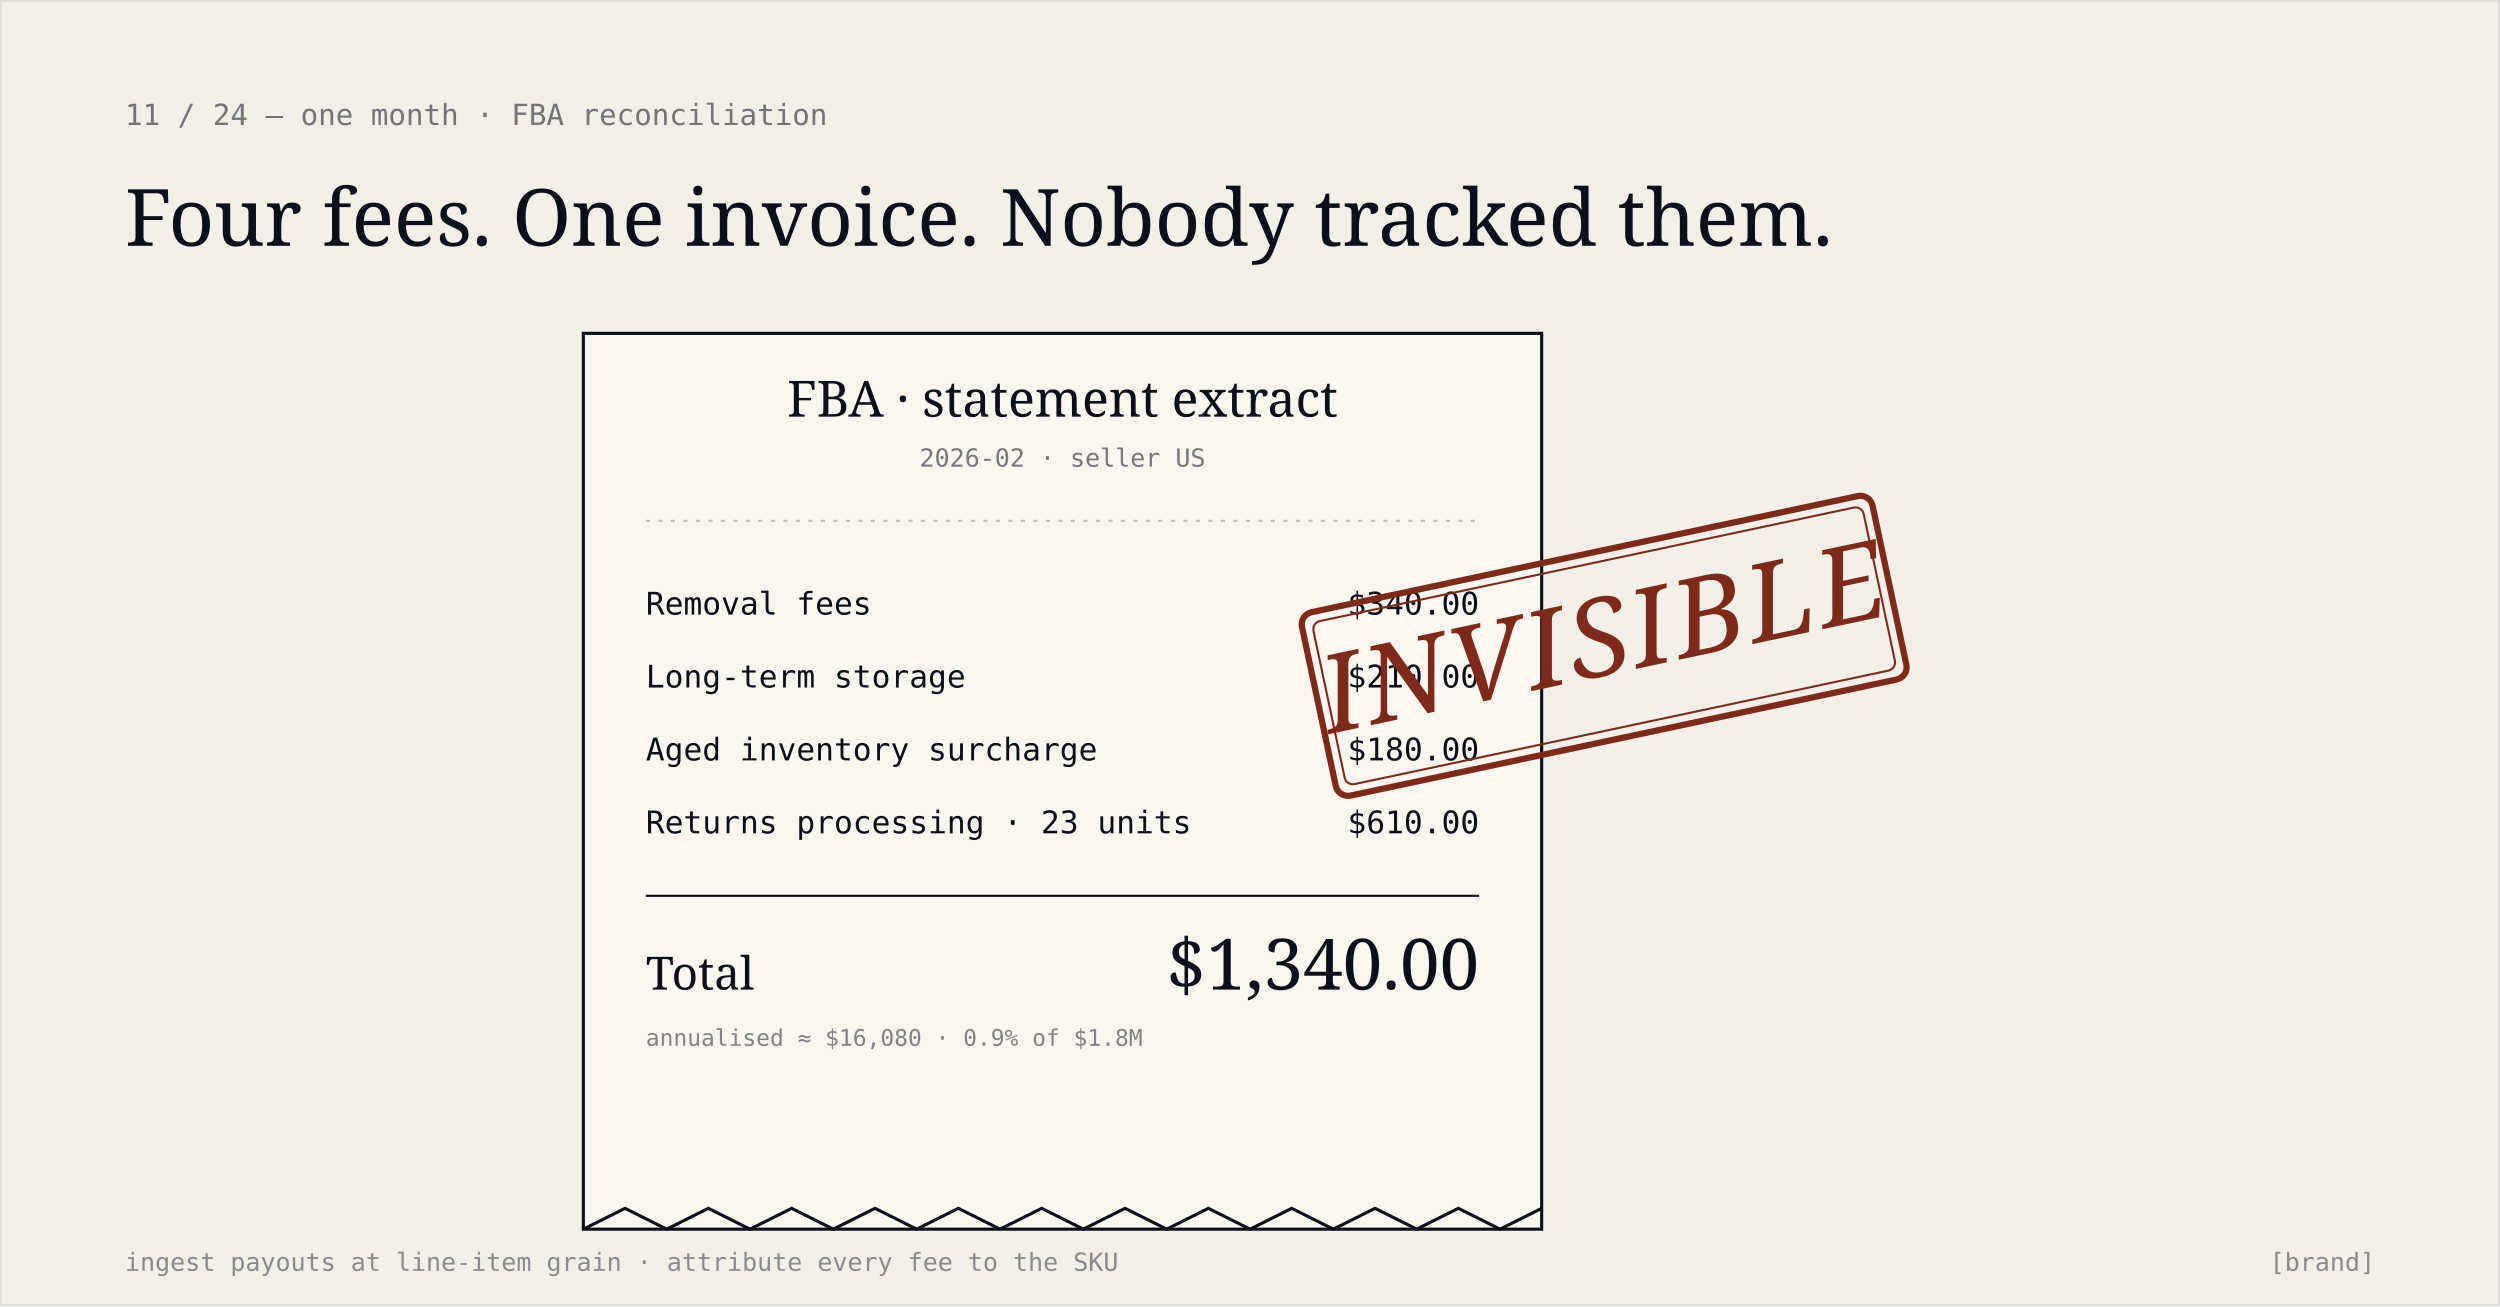
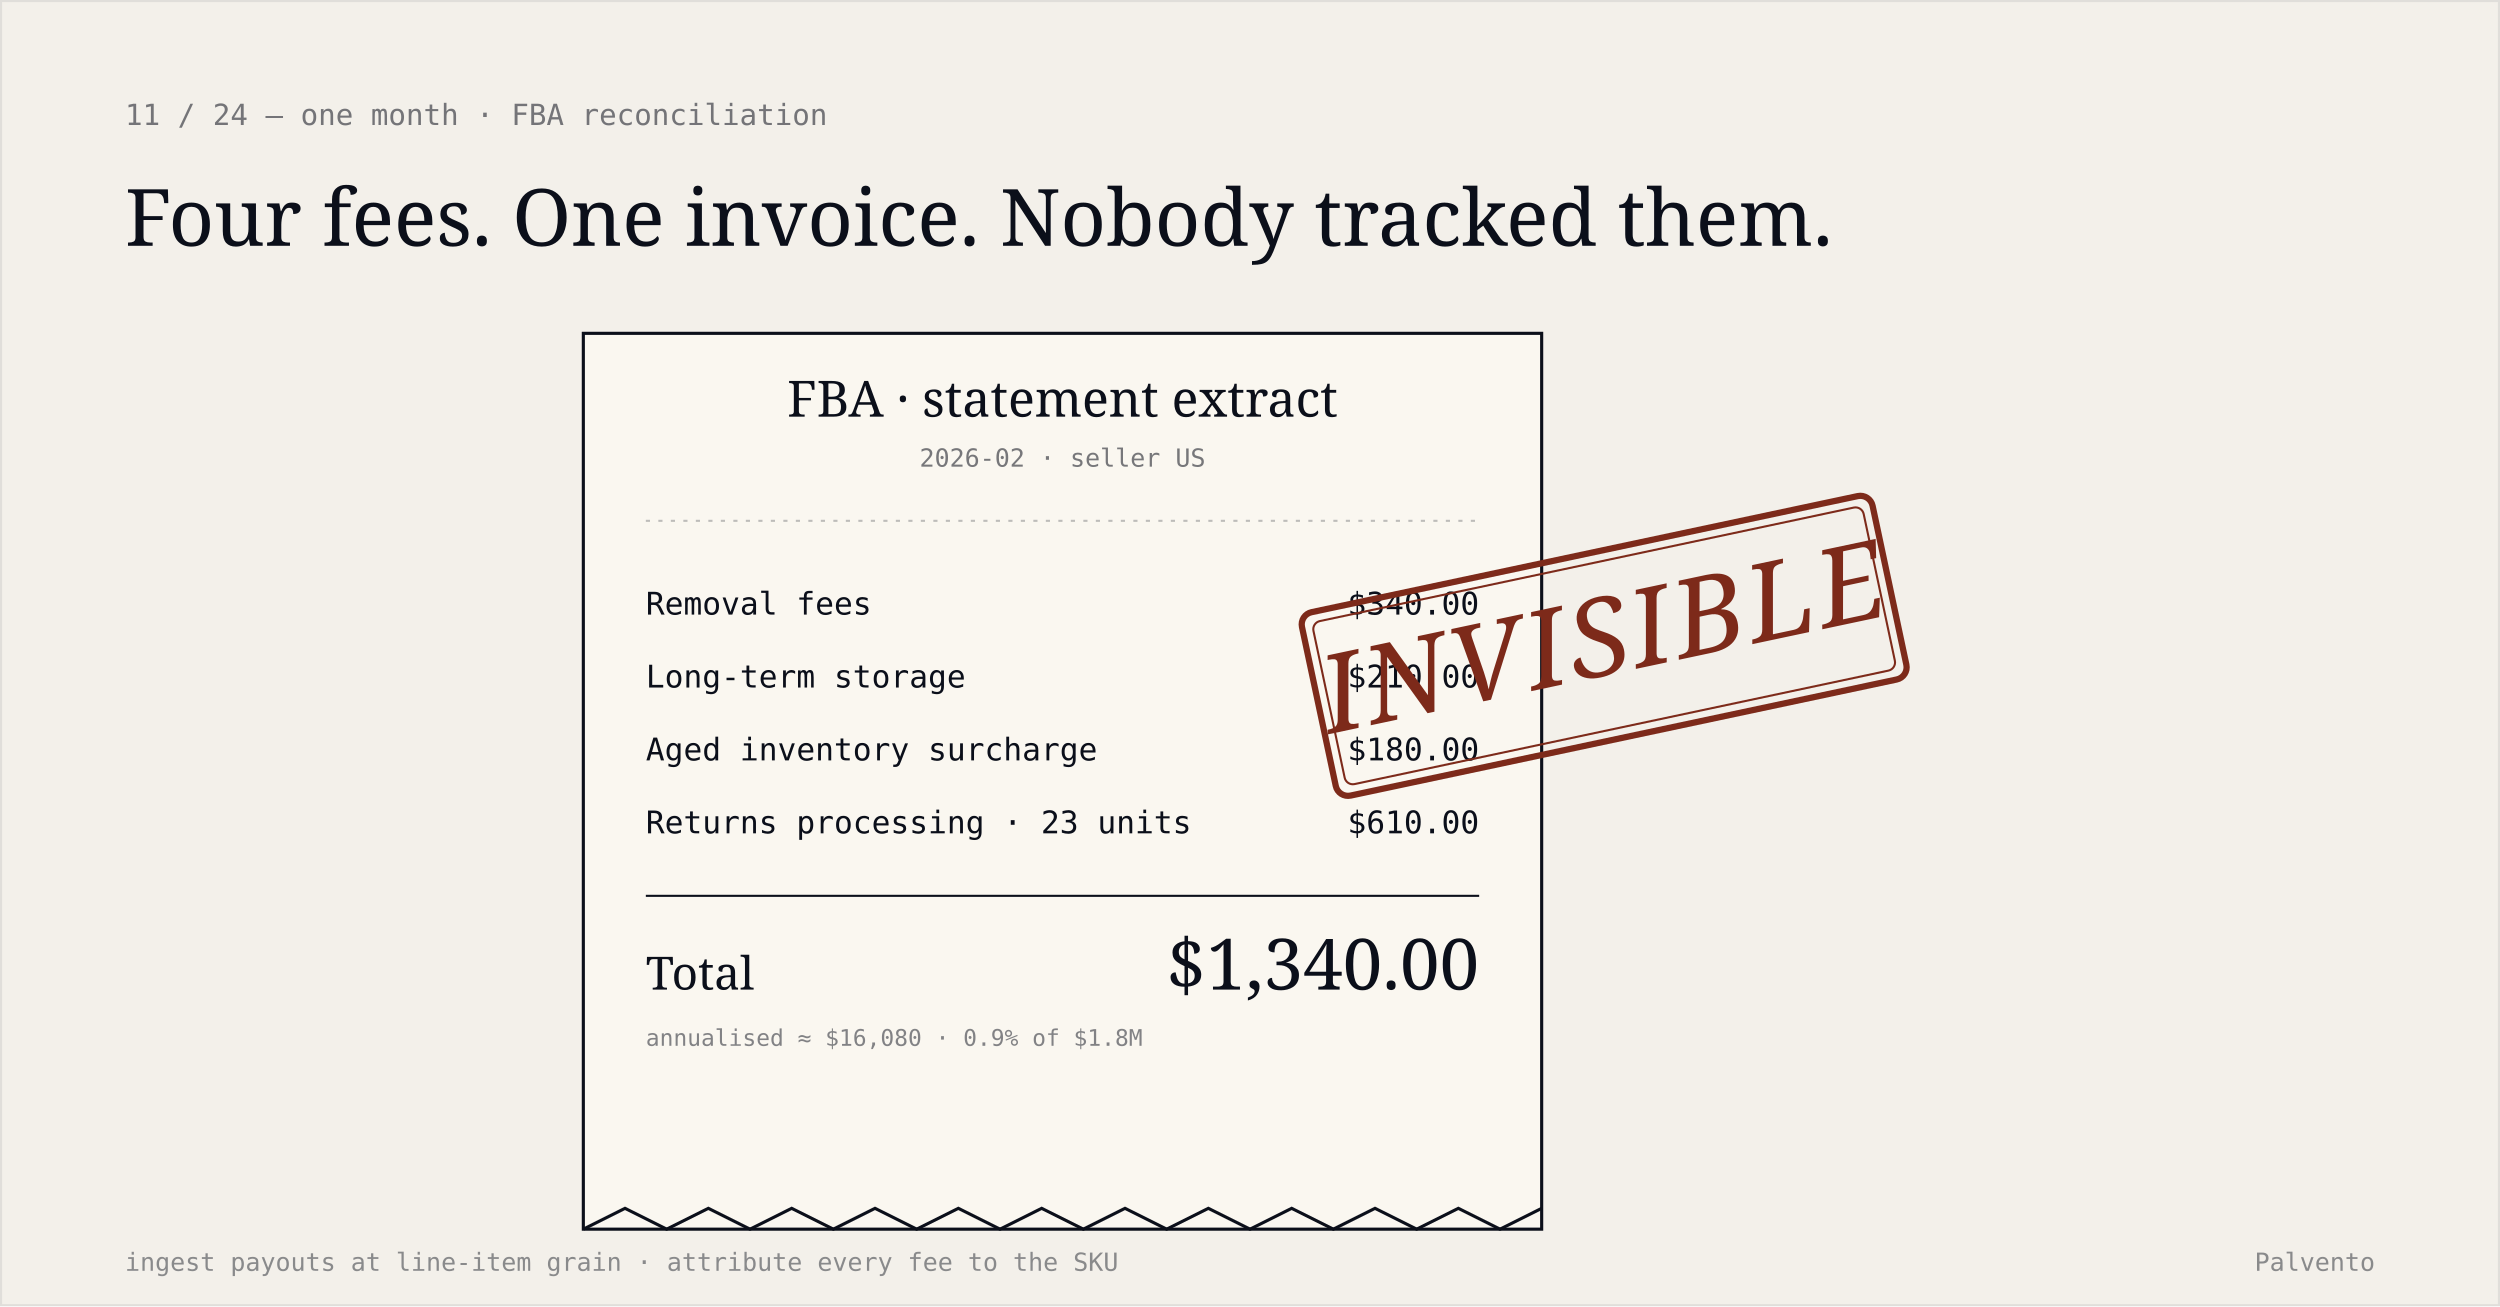
<svg xmlns="http://www.w3.org/2000/svg" width="1200" height="627" viewBox="0 0 1200 627" role="img" aria-labelledby="t11">
  <rect width="1200" height="627" fill="#f3f0ea" />
  <rect x="0.5" y="0.5" width="1199" height="626" fill="none" stroke="#0b0f1a" stroke-opacity="0.08" />
  <g font-family="'Geist Mono', ui-monospace, monospace" font-size="14" fill="#0b0f1a" fill-opacity="0.55">
    <text x="60" y="60">11 / 24 — one month · FBA reconciliation</text>
  </g>
  <g font-family="'Instrument Serif', Georgia, serif" fill="#0b0f1a">
    <text x="60" y="118" font-size="38">Four fees. One invoice. Nobody tracked them.</text>
  </g>
  <g>
    <rect x="280" y="160" width="460" height="430" fill="#faf7f0" stroke="#0b0f1a" stroke-width="1.5" />
    <path d="M280 590 L 300 580 L 320 590 L 340 580 L 360 590 L 380 580 L 400 590 L 420 580 L 440 590 L 460 580 L 480 590 L 500 580 L 520 590 L 540 580 L 560 590 L 580 580 L 600 590 L 620 580 L 640 590 L 660 580 L 680 590 L 700 580 L 720 590 L 740 580" fill="none" stroke="#0b0f1a" stroke-width="1.5" />
    <text x="510" y="200" text-anchor="middle" font-family="'Instrument Serif', Georgia, serif" font-size="24" fill="#0b0f1a">FBA · statement extract</text>
    <text x="510" y="224" text-anchor="middle" font-family="'Geist Mono', ui-monospace, monospace" font-size="12" fill="#0b0f1a" fill-opacity="0.55">2026-02 · seller US</text>
    <line x1="310" y1="250" x2="710" y2="250" stroke="#0b0f1a" stroke-opacity="0.25" stroke-dasharray="2 4" />
    <g font-family="'Geist Mono', ui-monospace, monospace" font-size="15" fill="#0b0f1a">
      <text x="310" y="295">Removal fees</text>
      <text x="710" y="295" text-anchor="end">$340.00</text>
      <text x="310" y="330">Long-term storage</text>
      <text x="710" y="330" text-anchor="end">$210.00</text>
      <text x="310" y="365">Aged inventory surcharge</text>
      <text x="710" y="365" text-anchor="end">$180.00</text>
      <text x="310" y="400">Returns processing · 23 units</text>
      <text x="710" y="400" text-anchor="end">$610.00</text>
    </g>
    <line x1="310" y1="430" x2="710" y2="430" stroke="#0b0f1a" stroke-width="1" />
    <g font-family="'Instrument Serif', Georgia, serif" fill="#0b0f1a">
      <text x="310" y="475" font-size="22">Total</text>
      <text x="710" y="475" text-anchor="end" font-size="34">$1,340.00</text>
    </g>
    <text x="310" y="502" font-family="'Geist Mono', ui-monospace, monospace" font-size="11" fill="#0b0f1a" fill-opacity="0.5">annualised ≈ $16,080 · 0.9% of $1.8M</text>
  </g>
  <g transform="translate(770, 310) rotate(-12)">
    <rect x="-140" y="-45" width="280" height="90" fill="none" stroke="#7d2a1a" stroke-width="3" rx="6" />
    <rect x="-135" y="-40" width="270" height="80" fill="none" stroke="#7d2a1a" stroke-width="1" rx="4" />
    <text x="0" y="14" text-anchor="middle" font-family="'Instrument Serif', Georgia, serif" font-size="52" fill="#7d2a1a" font-style="italic" letter-spacing="2">INVISIBLE</text>
  </g>
  <g font-family="'Geist Mono', ui-monospace, monospace" font-size="12" fill="#0b0f1a" fill-opacity="0.45">
    <text x="60" y="610">ingest payouts at line-item grain · attribute every fee to the SKU</text>
-     <text x="1140" y="610" text-anchor="end">[brand]</text>
+     <text x="1140" y="610" text-anchor="end">Palvento</text>
  </g>
</svg>
